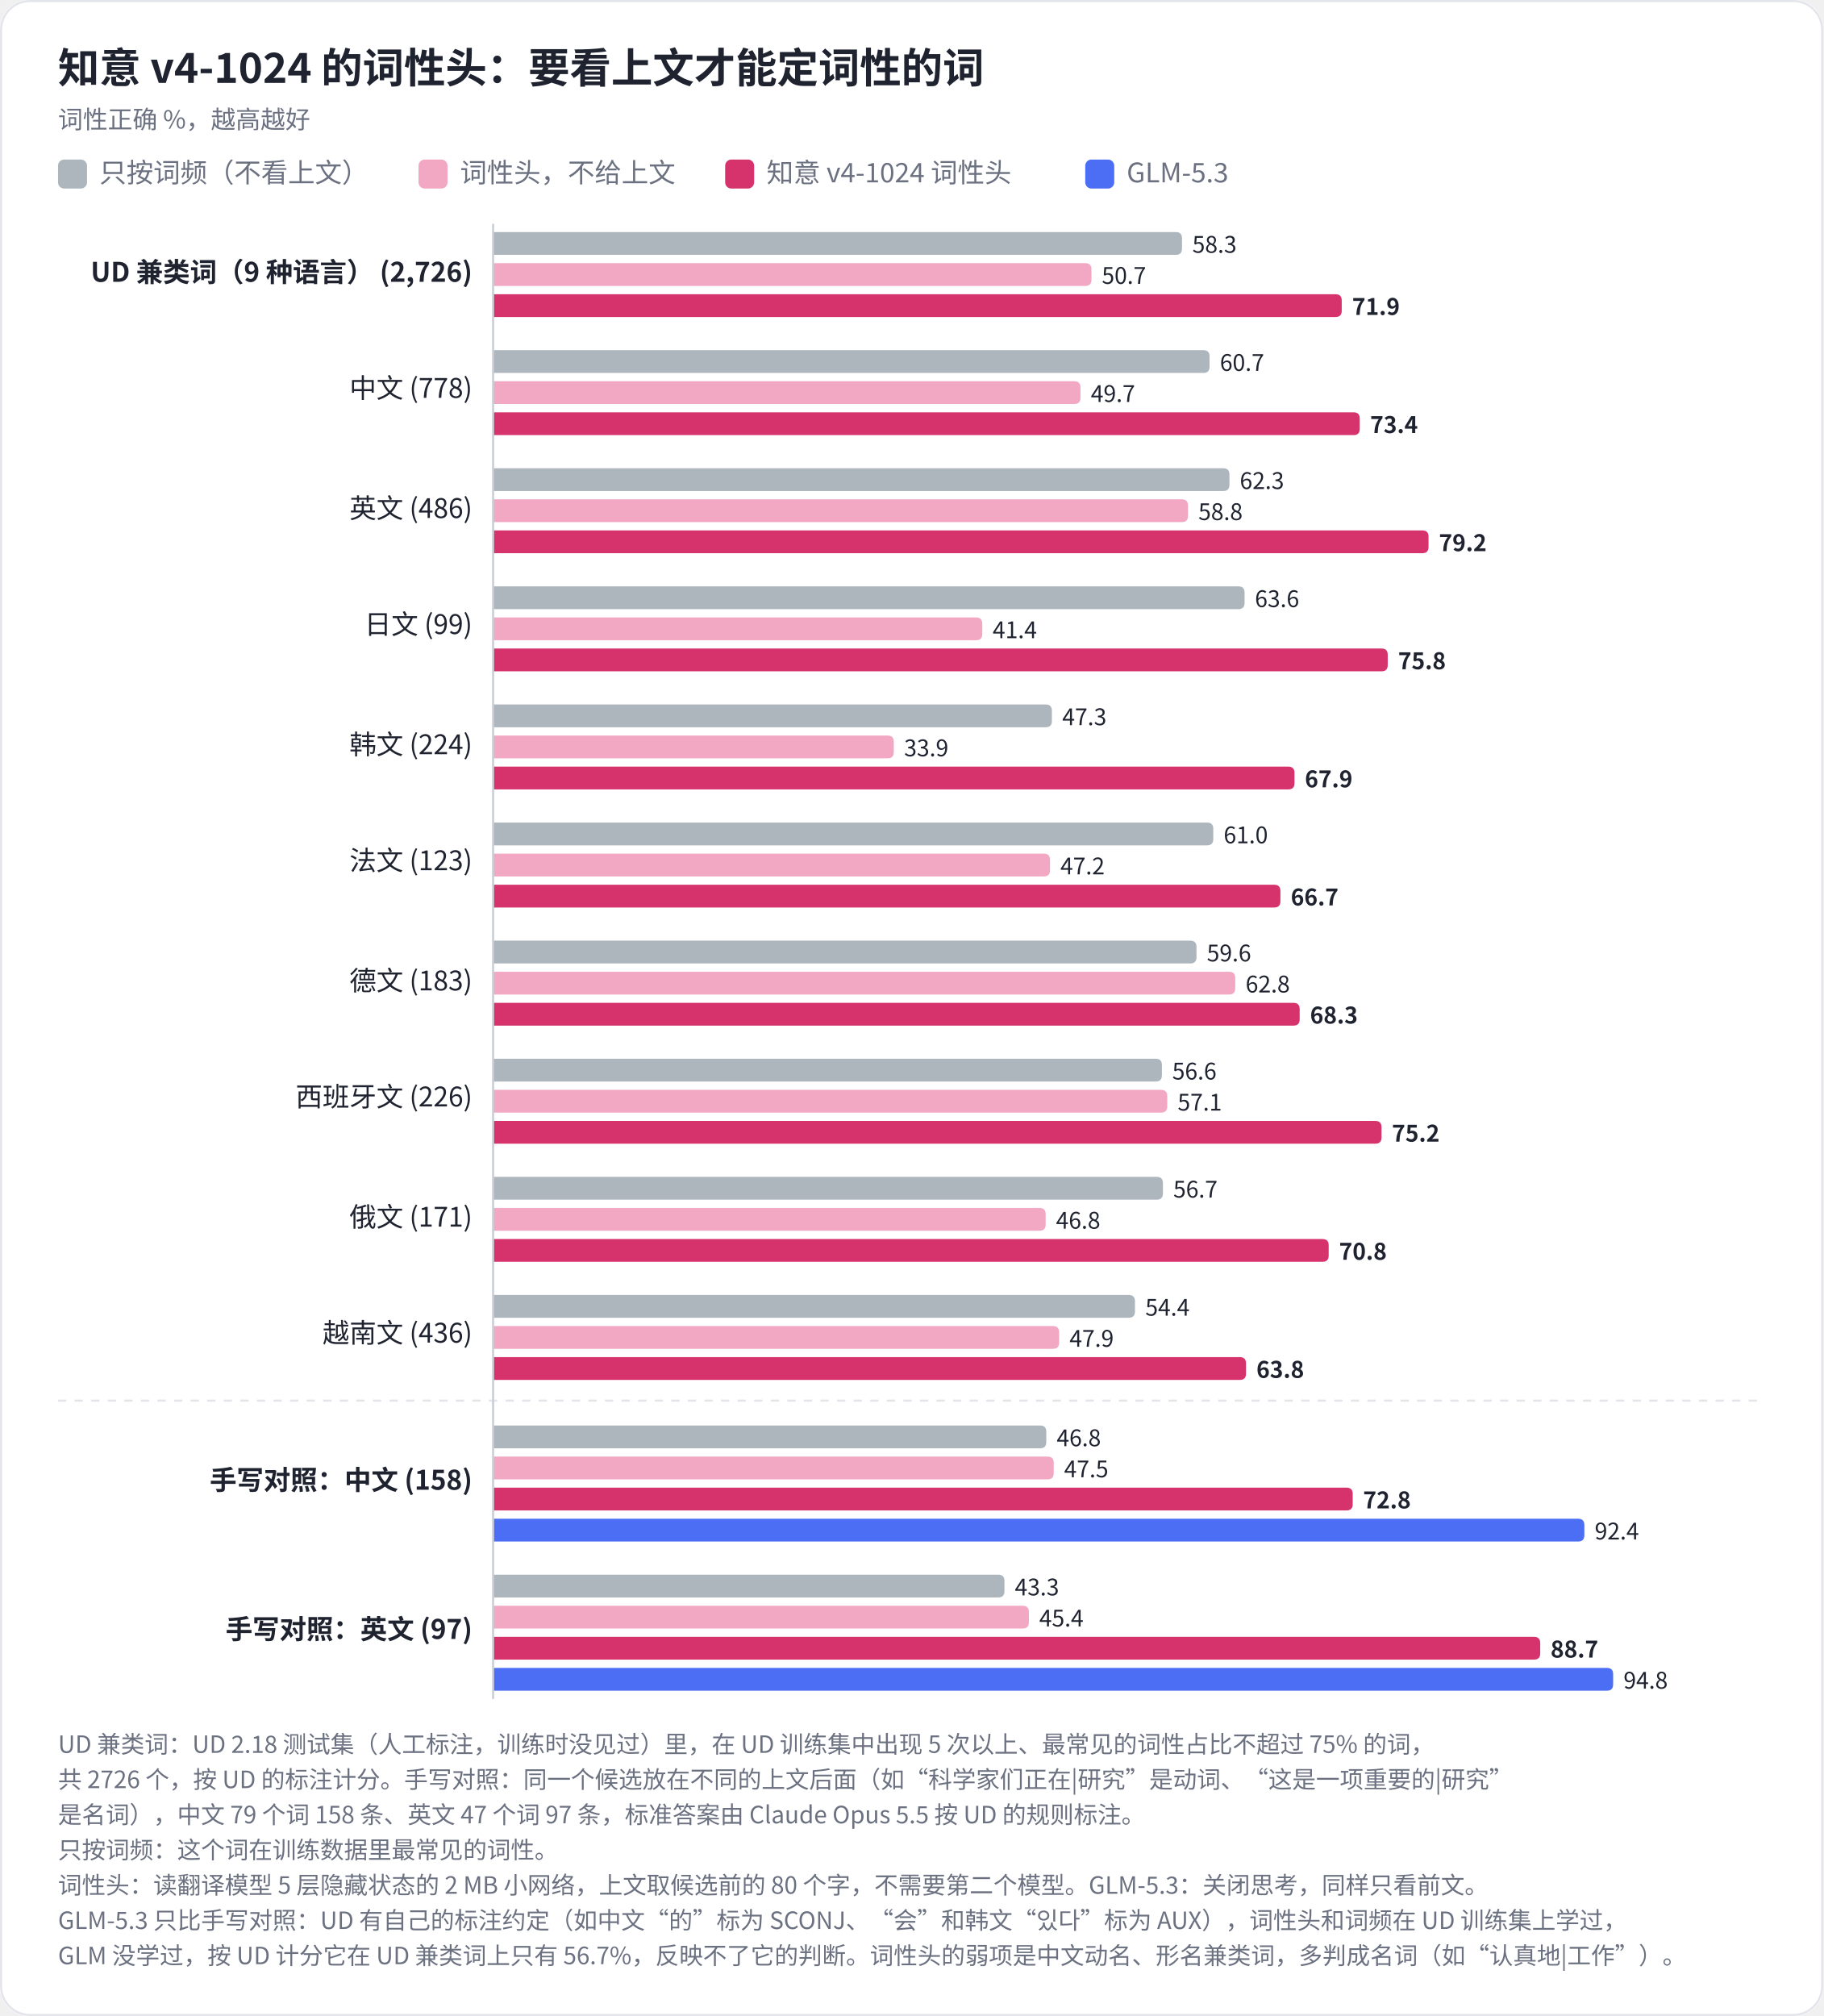
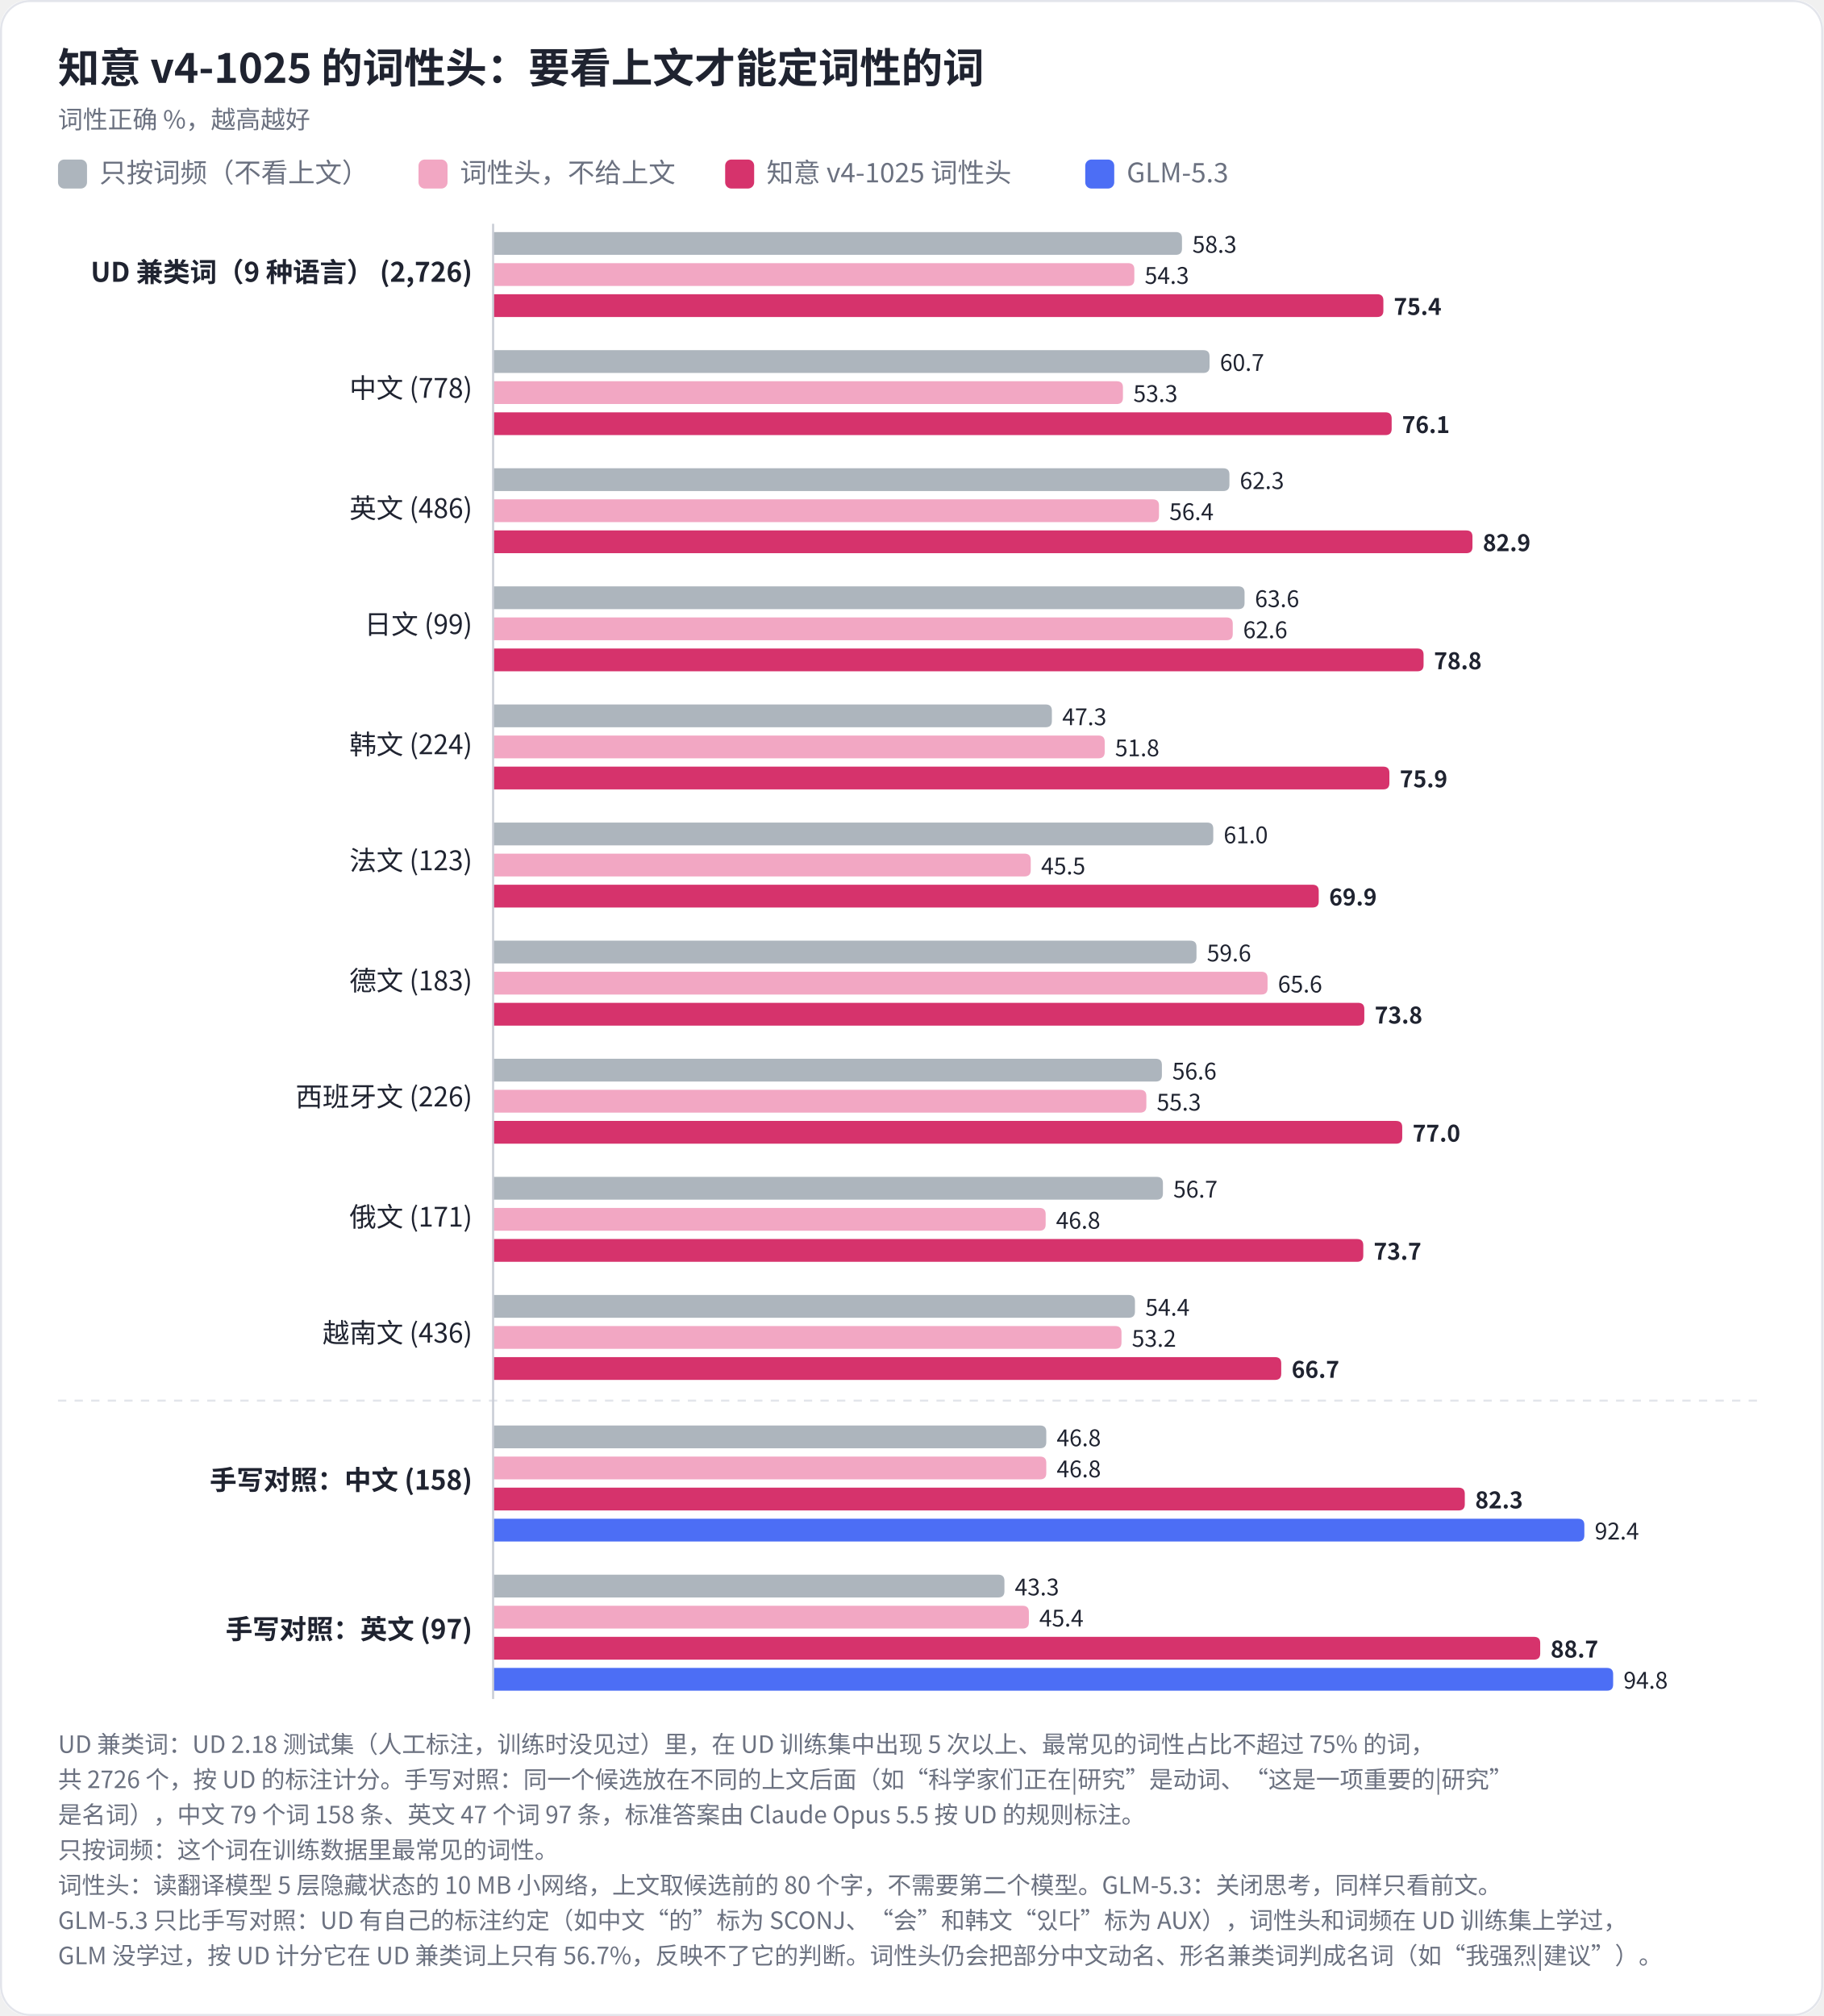
<svg xmlns="http://www.w3.org/2000/svg" width="880" height="973" viewBox="0 0 880 973" font-family="'Microsoft YaHei','PingFang SC','Noto Sans CJK SC','Segoe UI',sans-serif">
  <rect width="880" height="973" rx="14" fill="#FFFFFF" />
  <rect x="0.5" y="0.5" width="879" height="972" rx="14" fill="none" stroke="#E3E5EB" />
-   <text x="28" y="40" font-size="20" font-weight="700" fill="#1F2330">知意 v4-1024 的词性头：要看上文才能定词性的词</text>
+   <text x="28" y="40" font-size="20" font-weight="700" fill="#1F2330">知意 v4-1025 的词性头：要看上文才能定词性的词</text>
  <text x="28" y="62" font-size="12" fill="#6B7180">词性正确 %，越高越好</text>
  <rect x="28" y="77" width="14" height="14" rx="3" fill="#ADB5BD" />
  <text x="48" y="88" font-size="13" fill="#6B7180">只按词频（不看上文）</text>
  <rect x="202" y="77" width="14" height="14" rx="3" fill="#F2A7C3" />
  <text x="222" y="88" font-size="13" fill="#6B7180">词性头，不给上文</text>
  <rect x="350" y="77" width="14" height="14" rx="3" fill="#D6336C" />
-   <text x="370" y="88" font-size="13" fill="#6B7180">知意 v4-1024 词性头</text>
+   <text x="370" y="88" font-size="13" fill="#6B7180">知意 v4-1025 词性头</text>
  <rect x="523.8" y="77" width="14" height="14" rx="3" fill="#4C6EF5" />
  <text x="543.8" y="88" font-size="13" fill="#6B7180">GLM-5.3</text>
  <text x="228" y="136" font-size="13" font-weight="700" text-anchor="end" fill="#1F2330">UD 兼类词（9 种语言） (2,726)</text>
  <path d="M238,112 H567.5 Q570.5,112 570.5,115.0 V120.0 Q570.5,123 567.5,123 H238 Z" fill="#ADB5BD" />
  <text x="575.5" y="122" font-size="11" fill="#1F2330">58.3</text>
-   <path d="M238,127 H523.8 Q526.8,127 526.8,130.0 V135.0 Q526.8,138 523.8,138 H238 Z" fill="#F2A7C3" />
-   <text x="531.8" y="137" font-size="11" fill="#1F2330">50.7</text>
-   <path d="M238,142 H644.6 Q647.6,142 647.6,145.0 V150.0 Q647.6,153 644.6,153 H238 Z" fill="#D6336C" />
-   <text x="652.6" y="152" font-size="11" font-weight="700" fill="#1F2330">71.9</text>
+   <path d="M238,127 H544.5 Q547.5,127 547.5,130.0 V135.0 Q547.5,138 544.5,138 H238 Z" fill="#F2A7C3" />
+   <text x="552.5" y="137" font-size="11" fill="#1F2330">54.3</text>
+   <path d="M238,142 H664.7 Q667.7,142 667.7,145.0 V150.0 Q667.7,153 664.7,153 H238 Z" fill="#D6336C" />
+   <text x="672.7" y="152" font-size="11" font-weight="700" fill="#1F2330">75.4</text>
  <text x="228" y="192" font-size="13" text-anchor="end" fill="#1F2330">中文 (778)</text>
  <path d="M238,169 H580.8 Q583.8,169 583.8,172.0 V177.0 Q583.8,180 580.8,180 H238 Z" fill="#ADB5BD" />
  <text x="588.8" y="179" font-size="11" fill="#1F2330">60.7</text>
-   <path d="M238,184 H518.5 Q521.5,184 521.5,187.0 V192.0 Q521.5,195 518.5,195 H238 Z" fill="#F2A7C3" />
-   <text x="526.5" y="194" font-size="11" fill="#1F2330">49.7</text>
-   <path d="M238,199 H653.3 Q656.3,199 656.3,202.0 V207.0 Q656.3,210 653.3,210 H238 Z" fill="#D6336C" />
-   <text x="661.3" y="209" font-size="11" font-weight="700" fill="#1F2330">73.4</text>
+   <path d="M238,184 H539.0 Q542.0,184 542.0,187.0 V192.0 Q542.0,195 539.0,195 H238 Z" fill="#F2A7C3" />
+   <text x="547.0" y="194" font-size="11" fill="#1F2330">53.3</text>
+   <path d="M238,199 H668.7 Q671.7,199 671.7,202.0 V207.0 Q671.7,210 668.7,210 H238 Z" fill="#D6336C" />
+   <text x="676.7" y="209" font-size="11" font-weight="700" fill="#1F2330">76.1</text>
  <text x="228" y="250" font-size="13" text-anchor="end" fill="#1F2330">英文 (486)</text>
  <path d="M238,226 H590.4 Q593.4,226 593.4,229.0 V234.0 Q593.4,237 590.4,237 H238 Z" fill="#ADB5BD" />
  <text x="598.4" y="236" font-size="11" fill="#1F2330">62.3</text>
-   <path d="M238,241 H570.4 Q573.4,241 573.4,244.0 V249.0 Q573.4,252 570.4,252 H238 Z" fill="#F2A7C3" />
-   <text x="578.4" y="251" font-size="11" fill="#1F2330">58.8</text>
-   <path d="M238,256 H686.5 Q689.5,256 689.5,259.0 V264.0 Q689.5,267 686.5,267 H238 Z" fill="#D6336C" />
-   <text x="694.5" y="266" font-size="11" font-weight="700" fill="#1F2330">79.2</text>
+   <path d="M238,241 H556.4 Q559.4,241 559.4,244.0 V249.0 Q559.4,252 556.4,252 H238 Z" fill="#F2A7C3" />
+   <text x="564.4" y="251" font-size="11" fill="#1F2330">56.4</text>
+   <path d="M238,256 H707.7 Q710.7,256 710.7,259.0 V264.0 Q710.7,267 707.7,267 H238 Z" fill="#D6336C" />
+   <text x="715.7" y="266" font-size="11" font-weight="700" fill="#1F2330">82.9</text>
  <text x="228" y="306" font-size="13" text-anchor="end" fill="#1F2330">日文 (99)</text>
  <path d="M238,283 H597.7 Q600.7,283 600.7,286.0 V291.0 Q600.7,294 597.7,294 H238 Z" fill="#ADB5BD" />
  <text x="605.7" y="293" font-size="11" fill="#1F2330">63.6</text>
-   <path d="M238,298 H471.1 Q474.1,298 474.1,301.0 V306.0 Q474.1,309 471.1,309 H238 Z" fill="#F2A7C3" />
-   <text x="479.1" y="308" font-size="11" fill="#1F2330">41.4</text>
-   <path d="M238,313 H666.8 Q669.8,313 669.8,316.0 V321.0 Q669.8,324 666.8,324 H238 Z" fill="#D6336C" />
-   <text x="674.8" y="323" font-size="11" font-weight="700" fill="#1F2330">75.8</text>
+   <path d="M238,298 H592.0 Q595.0,298 595.0,301.0 V306.0 Q595.0,309 592.0,309 H238 Z" fill="#F2A7C3" />
+   <text x="600.0" y="308" font-size="11" fill="#1F2330">62.6</text>
+   <path d="M238,313 H684.1 Q687.1,313 687.1,316.0 V321.0 Q687.1,324 684.1,324 H238 Z" fill="#D6336C" />
+   <text x="692.1" y="323" font-size="11" font-weight="700" fill="#1F2330">78.8</text>
  <text x="228" y="364" font-size="13" text-anchor="end" fill="#1F2330">韩文 (224)</text>
  <path d="M238,340 H504.7 Q507.7,340 507.7,343.0 V348.0 Q507.7,351 504.7,351 H238 Z" fill="#ADB5BD" />
  <text x="512.7" y="350" font-size="11" fill="#1F2330">47.3</text>
-   <path d="M238,355 H428.4 Q431.4,355 431.4,358.0 V363.0 Q431.4,366 428.4,366 H238 Z" fill="#F2A7C3" />
-   <text x="436.4" y="365" font-size="11" fill="#1F2330">33.9</text>
-   <path d="M238,370 H621.8 Q624.8,370 624.8,373.0 V378.0 Q624.8,381 621.8,381 H238 Z" fill="#D6336C" />
-   <text x="629.8" y="380" font-size="11" font-weight="700" fill="#1F2330">67.9</text>
+   <path d="M238,355 H530.2 Q533.2,355 533.2,358.0 V363.0 Q533.2,366 530.2,366 H238 Z" fill="#F2A7C3" />
+   <text x="538.2" y="365" font-size="11" fill="#1F2330">51.8</text>
+   <path d="M238,370 H667.6 Q670.6,370 670.6,373.0 V378.0 Q670.6,381 667.6,381 H238 Z" fill="#D6336C" />
+   <text x="675.6" y="380" font-size="11" font-weight="700" fill="#1F2330">75.9</text>
  <text x="228" y="420" font-size="13" text-anchor="end" fill="#1F2330">法文 (123)</text>
  <path d="M238,397 H582.6 Q585.6,397 585.6,400.0 V405.0 Q585.6,408 582.6,408 H238 Z" fill="#ADB5BD" />
  <text x="590.6" y="407" font-size="11" fill="#1F2330">61.0</text>
-   <path d="M238,412 H503.8 Q506.8,412 506.8,415.0 V420.0 Q506.8,423 503.8,423 H238 Z" fill="#F2A7C3" />
-   <text x="511.8" y="422" font-size="11" fill="#1F2330">47.2</text>
-   <path d="M238,427 H615.0 Q618.0,427 618.0,430.0 V435.0 Q618.0,438 615.0,438 H238 Z" fill="#D6336C" />
-   <text x="623.0" y="437" font-size="11" font-weight="700" fill="#1F2330">66.7</text>
+   <path d="M238,412 H494.5 Q497.5,412 497.5,415.0 V420.0 Q497.5,423 494.5,423 H238 Z" fill="#F2A7C3" />
+   <text x="502.5" y="422" font-size="11" fill="#1F2330">45.5</text>
+   <path d="M238,427 H633.5 Q636.5,427 636.5,430.0 V435.0 Q636.5,438 633.5,438 H238 Z" fill="#D6336C" />
+   <text x="641.5" y="437" font-size="11" font-weight="700" fill="#1F2330">69.9</text>
  <text x="228" y="478" font-size="13" text-anchor="end" fill="#1F2330">德文 (183)</text>
  <path d="M238,454 H574.5 Q577.5,454 577.5,457.0 V462.0 Q577.5,465 574.5,465 H238 Z" fill="#ADB5BD" />
  <text x="582.5" y="464" font-size="11" fill="#1F2330">59.6</text>
-   <path d="M238,469 H593.2 Q596.2,469 596.2,472.0 V477.0 Q596.2,480 593.2,480 H238 Z" fill="#F2A7C3" />
-   <text x="601.2" y="479" font-size="11" fill="#1F2330">62.8</text>
-   <path d="M238,484 H624.3 Q627.3,484 627.3,487.0 V492.0 Q627.3,495 624.3,495 H238 Z" fill="#D6336C" />
-   <text x="632.3" y="494" font-size="11" font-weight="700" fill="#1F2330">68.3</text>
+   <path d="M238,469 H608.8 Q611.8,469 611.8,472.0 V477.0 Q611.8,480 608.8,480 H238 Z" fill="#F2A7C3" />
+   <text x="616.8" y="479" font-size="11" fill="#1F2330">65.6</text>
+   <path d="M238,484 H655.5 Q658.5,484 658.5,487.0 V492.0 Q658.5,495 655.5,495 H238 Z" fill="#D6336C" />
+   <text x="663.5" y="494" font-size="11" font-weight="700" fill="#1F2330">73.8</text>
  <text x="228" y="534" font-size="13" text-anchor="end" fill="#1F2330">西班牙文 (226)</text>
  <path d="M238,511 H557.8 Q560.8,511 560.8,514.0 V519.0 Q560.8,522 557.8,522 H238 Z" fill="#ADB5BD" />
  <text x="565.8" y="521" font-size="11" fill="#1F2330">56.6</text>
-   <path d="M238,526 H560.4 Q563.4,526 563.4,529.0 V534.0 Q563.4,537 560.4,537 H238 Z" fill="#F2A7C3" />
-   <text x="568.4" y="536" font-size="11" fill="#1F2330">57.1</text>
-   <path d="M238,541 H663.8 Q666.8,541 666.8,544.0 V549.0 Q666.8,552 663.8,552 H238 Z" fill="#D6336C" />
-   <text x="671.8" y="551" font-size="11" font-weight="700" fill="#1F2330">75.2</text>
+   <path d="M238,526 H550.3 Q553.3,526 553.3,529.0 V534.0 Q553.3,537 550.3,537 H238 Z" fill="#F2A7C3" />
+   <text x="558.3" y="536" font-size="11" fill="#1F2330">55.3</text>
+   <path d="M238,541 H673.8 Q676.8,541 676.8,544.0 V549.0 Q676.8,552 673.8,552 H238 Z" fill="#D6336C" />
+   <text x="681.8" y="551" font-size="11" font-weight="700" fill="#1F2330">77.0</text>
  <text x="228" y="592" font-size="13" text-anchor="end" fill="#1F2330">俄文 (171)</text>
  <path d="M238,568 H558.3 Q561.3,568 561.3,571.0 V576.0 Q561.3,579 558.3,579 H238 Z" fill="#ADB5BD" />
  <text x="566.3" y="578" font-size="11" fill="#1F2330">56.7</text>
  <path d="M238,583 H501.7 Q504.7,583 504.7,586.0 V591.0 Q504.7,594 501.7,594 H238 Z" fill="#F2A7C3" />
  <text x="509.7" y="593" font-size="11" fill="#1F2330">46.8</text>
-   <path d="M238,598 H638.3 Q641.3,598 641.3,601.0 V606.0 Q641.3,609 638.3,609 H238 Z" fill="#D6336C" />
-   <text x="646.3" y="608" font-size="11" font-weight="700" fill="#1F2330">70.8</text>
+   <path d="M238,598 H655.0 Q658.0,598 658.0,601.0 V606.0 Q658.0,609 655.0,609 H238 Z" fill="#D6336C" />
+   <text x="663.0" y="608" font-size="11" font-weight="700" fill="#1F2330">73.7</text>
  <text x="228" y="648" font-size="13" text-anchor="end" fill="#1F2330">越南文 (436)</text>
  <path d="M238,625 H544.8 Q547.8,625 547.8,628.0 V633.0 Q547.8,636 544.8,636 H238 Z" fill="#ADB5BD" />
  <text x="552.8" y="635" font-size="11" fill="#1F2330">54.4</text>
-   <path d="M238,640 H508.2 Q511.2,640 511.2,643.0 V648.0 Q511.2,651 508.2,651 H238 Z" fill="#F2A7C3" />
-   <text x="516.2" y="650" font-size="11" fill="#1F2330">47.9</text>
-   <path d="M238,655 H598.4 Q601.4,655 601.4,658.0 V663.0 Q601.4,666 598.4,666 H238 Z" fill="#D6336C" />
-   <text x="606.4" y="665" font-size="11" font-weight="700" fill="#1F2330">63.8</text>
+   <path d="M238,640 H538.3 Q541.3,640 541.3,643.0 V648.0 Q541.3,651 538.3,651 H238 Z" fill="#F2A7C3" />
+   <text x="546.3" y="650" font-size="11" fill="#1F2330">53.2</text>
+   <path d="M238,655 H615.4 Q618.4,655 618.4,658.0 V663.0 Q618.4,666 615.4,666 H238 Z" fill="#D6336C" />
+   <text x="623.4" y="665" font-size="11" font-weight="700" fill="#1F2330">66.7</text>
  <line x1="28" y1="676.0" x2="852" y2="676.0" stroke="#E3E5EB" stroke-dasharray="4 4" />
  <text x="228" y="719" font-size="13" font-weight="700" text-anchor="end" fill="#1F2330">手写对照：中文 (158)</text>
  <path d="M238,688 H502.0 Q505.0,688 505.0,691.0 V696.0 Q505.0,699 502.0,699 H238 Z" fill="#ADB5BD" />
  <text x="510.0" y="698" font-size="11" fill="#1F2330">46.8</text>
-   <path d="M238,703 H505.6 Q508.6,703 508.6,706.0 V711.0 Q508.6,714 505.6,714 H238 Z" fill="#F2A7C3" />
-   <text x="513.6" y="713" font-size="11" fill="#1F2330">47.5</text>
-   <path d="M238,718 H649.9 Q652.9,718 652.9,721.0 V726.0 Q652.9,729 649.9,729 H238 Z" fill="#D6336C" />
-   <text x="657.9" y="728" font-size="11" font-weight="700" fill="#1F2330">72.8</text>
+   <path d="M238,703 H502.0 Q505.0,703 505.0,706.0 V711.0 Q505.0,714 502.0,714 H238 Z" fill="#F2A7C3" />
+   <text x="510.0" y="713" font-size="11" fill="#1F2330">46.8</text>
+   <path d="M238,718 H704.0 Q707.0,718 707.0,721.0 V726.0 Q707.0,729 704.0,729 H238 Z" fill="#D6336C" />
+   <text x="712.0" y="728" font-size="11" font-weight="700" fill="#1F2330">82.3</text>
  <path d="M238,733 H761.7 Q764.7,733 764.7,736.0 V741.0 Q764.7,744 761.7,744 H238 Z" fill="#4C6EF5" />
  <text x="769.7" y="743" font-size="11" fill="#1F2330">92.4</text>
  <text x="228" y="791" font-size="13" font-weight="700" text-anchor="end" fill="#1F2330">手写对照：英文 (97)</text>
  <path d="M238,760 H481.8 Q484.8,760 484.8,763.0 V768.0 Q484.8,771 481.8,771 H238 Z" fill="#ADB5BD" />
  <text x="489.8" y="770" font-size="11" fill="#1F2330">43.3</text>
  <path d="M238,775 H493.6 Q496.6,775 496.6,778.0 V783.0 Q496.6,786 493.6,786 H238 Z" fill="#F2A7C3" />
  <text x="501.6" y="785" font-size="11" fill="#1F2330">45.4</text>
  <path d="M238,790 H740.4 Q743.4,790 743.4,793.0 V798.0 Q743.4,801 740.4,801 H238 Z" fill="#D6336C" />
  <text x="748.4" y="800" font-size="11" font-weight="700" fill="#1F2330">88.7</text>
  <path d="M238,805 H775.6 Q778.6,805 778.6,808.0 V813.0 Q778.6,816 775.6,816 H238 Z" fill="#4C6EF5" />
  <text x="783.6" y="815" font-size="11" fill="#1F2330">94.8</text>
  <line x1="238" y1="108" x2="238" y2="820" stroke="#C9CDD6" />
  <text x="28" y="846" font-size="11.5" fill="#6B7180">UD 兼类词：UD 2.18 测试集（人工标注，训练时没见过）里，在 UD 训练集中出现 5 次以上、最常见的词性占比不超过 75% 的词，</text>
  <text x="28" y="863" font-size="11.5" fill="#6B7180">共 2726 个，按 UD 的标注计分。手写对照：同一个候选放在不同的上文后面（如“科学家们正在|研究”是动词、“这是一项重要的|研究”</text>
  <text x="28" y="880" font-size="11.5" fill="#6B7180">是名词），中文 79 个词 158 条、英文 47 个词 97 条，标准答案由 Claude Opus 5.5 按 UD 的规则标注。</text>
  <text x="28" y="897" font-size="11.5" fill="#6B7180">只按词频：这个词在训练数据里最常见的词性。</text>
-   <text x="28" y="914" font-size="11.5" fill="#6B7180">词性头：读翻译模型 5 层隐藏状态的 2 MB 小网络，上文取候选前的 80 个字，不需要第二个模型。GLM-5.3：关闭思考，同样只看前文。</text>
+   <text x="28" y="914" font-size="11.5" fill="#6B7180">词性头：读翻译模型 5 层隐藏状态的 10 MB 小网络，上文取候选前的 80 个字，不需要第二个模型。GLM-5.3：关闭思考，同样只看前文。</text>
  <text x="28" y="931" font-size="11.5" fill="#6B7180">GLM-5.3 只比手写对照：UD 有自己的标注约定（如中文“的”标为 SCONJ、“会”和韩文“있다”标为 AUX），词性头和词频在 UD 训练集上学过，</text>
-   <text x="28" y="948" font-size="11.5" fill="#6B7180">GLM 没学过，按 UD 计分它在 UD 兼类词上只有 56.7%，反映不了它的判断。词性头的弱项是中文动名、形名兼类词，多判成名词（如“认真地|工作”）。</text>
+   <text x="28" y="948" font-size="11.5" fill="#6B7180">GLM 没学过，按 UD 计分它在 UD 兼类词上只有 56.7%，反映不了它的判断。词性头仍会把部分中文动名、形名兼类词判成名词（如“我强烈|建议”）。</text>
</svg>
